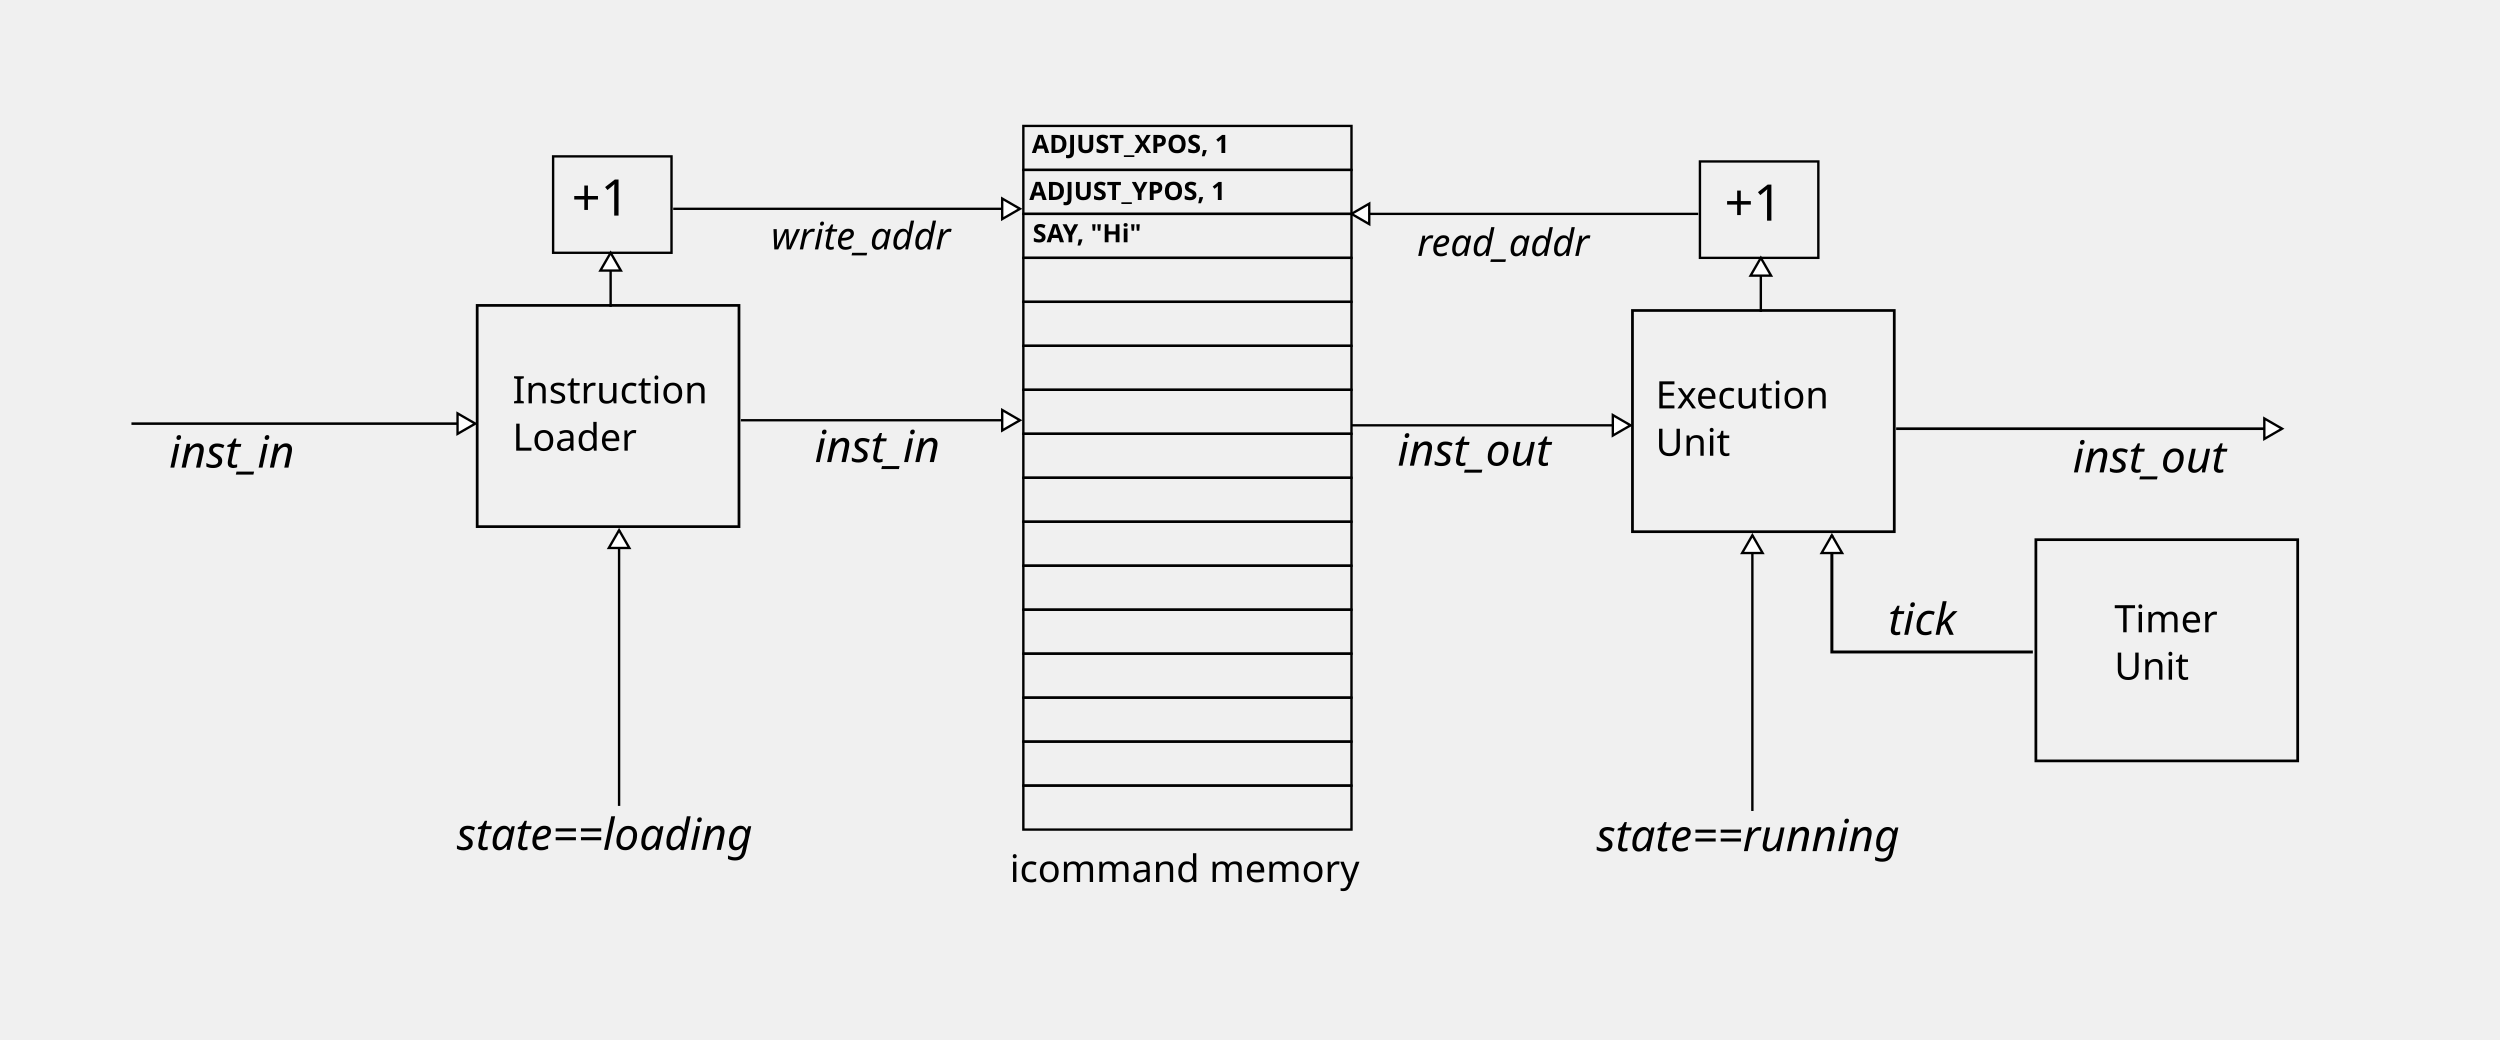
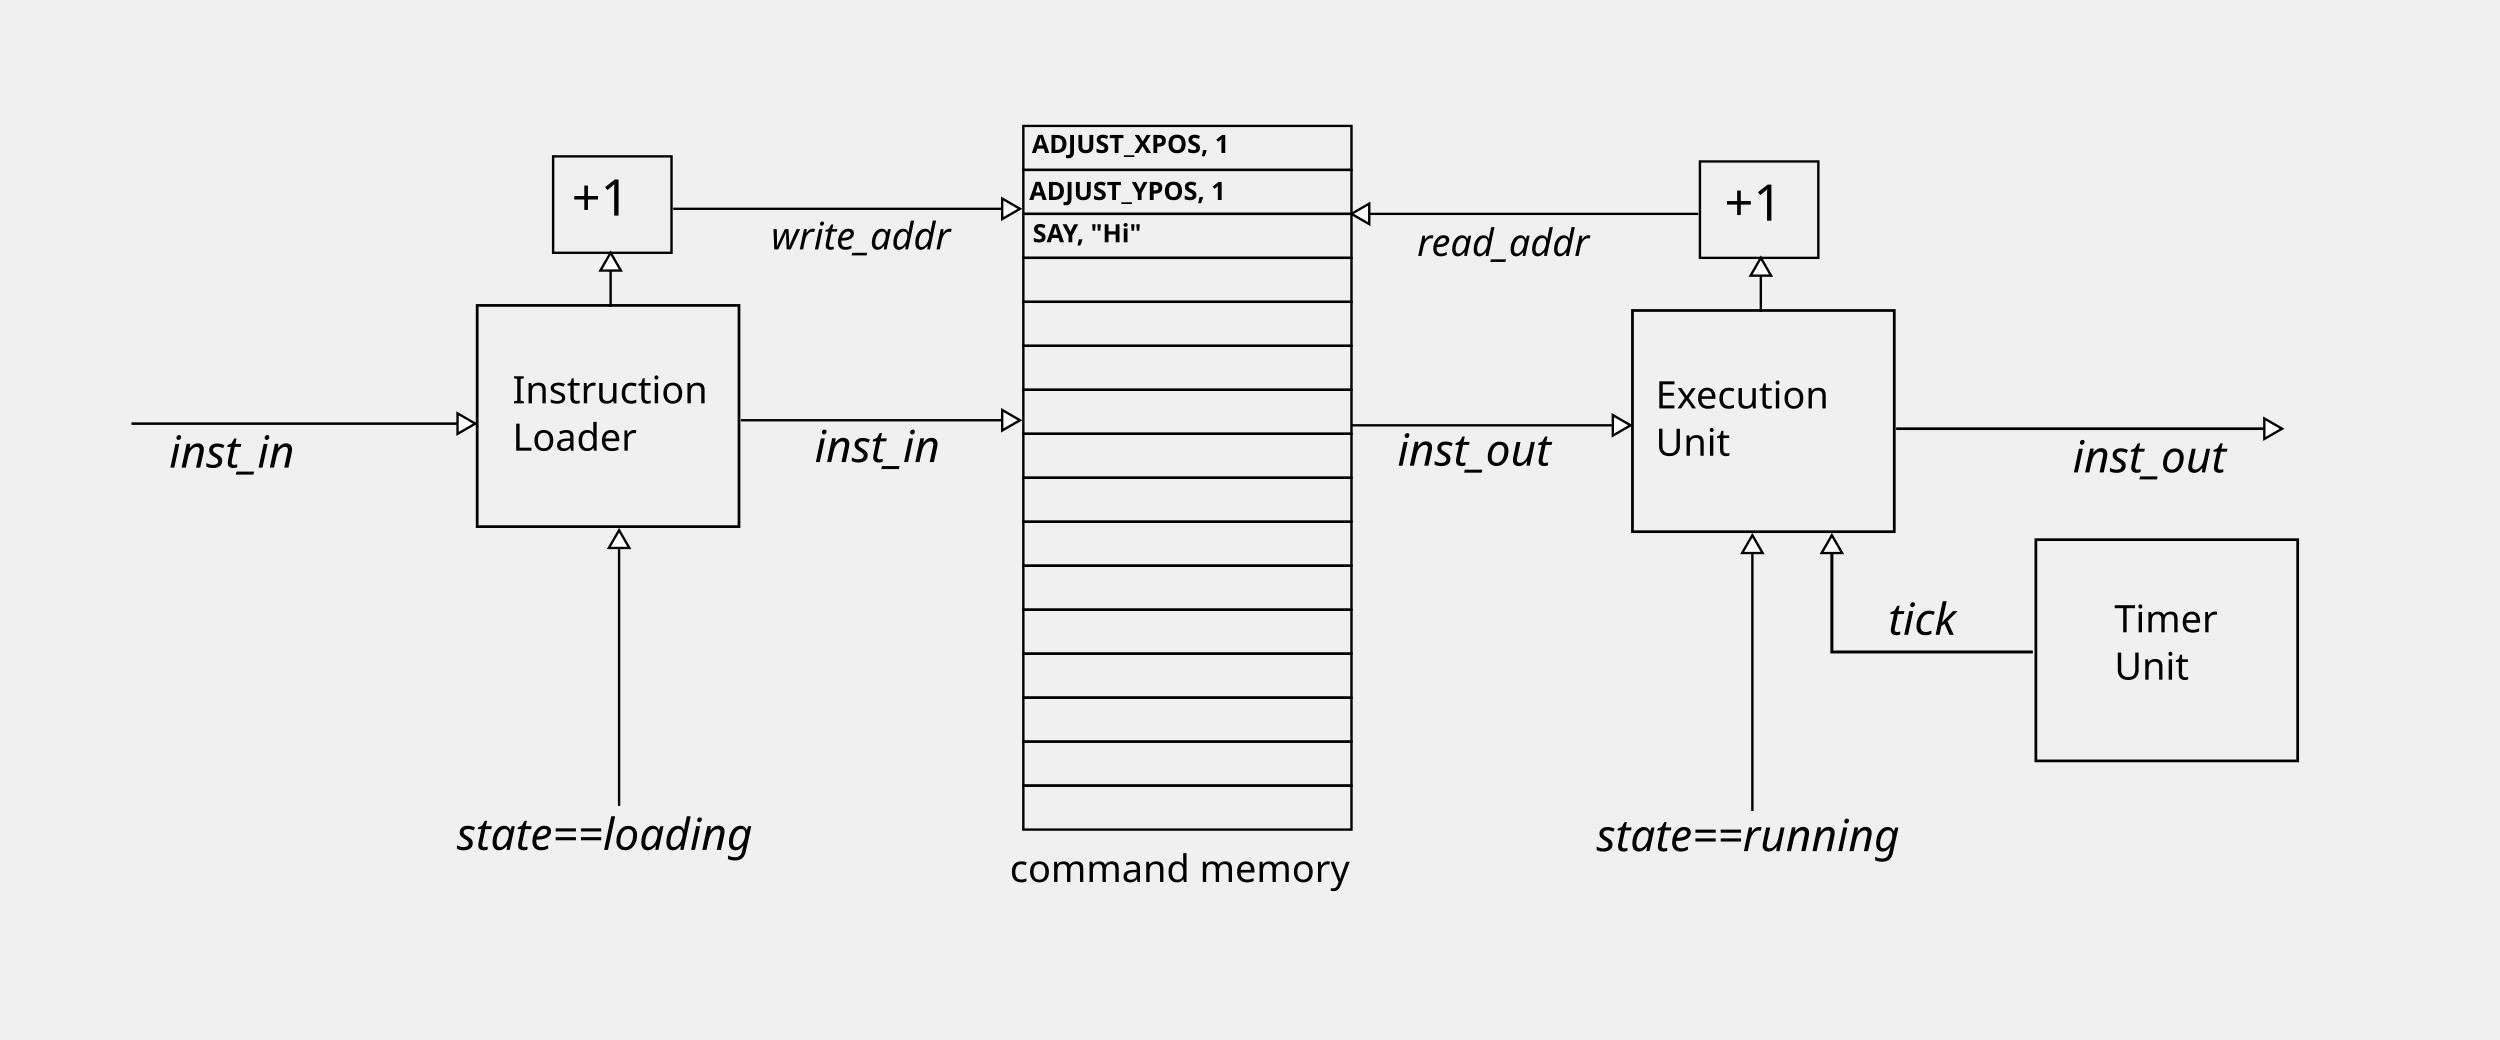
<svg xmlns="http://www.w3.org/2000/svg" width="279.324mm" height="116.123mm" viewBox="0 0 279.324 116.123" version="1.1" id="svg17651">
  <defs id="defs17645">
    </defs>
  <g id="layer1" transform="translate(331.5758,91.27294)">
    <g id="g18002" transform="matrix(-0.9404195,0,0,-0.9529421,-323.4267,99.55804)">
      <g id="g65" transform="matrix(0.0862873,0,0,0.08367568,-64.3058,158.0724)">
        <flowRoot xml:space="preserve" id="flowRoot223" style="font-style:normal;font-weight:normal;font-size:40px;line-height:1.25;font-family:sans-serif;letter-spacing:0px;word-spacing:0px;fill:#000000;fill-opacity:1;stroke:none" transform="matrix(-3.260573,0,0,-3.318155,-76.59939,177.0982)">
          <flowRegion id="flowRegion225">
            <rect id="rect227" width="664.286" height="334.286" x="-49.286" y="-49.77" />
          </flowRegion>
          <flowPara id="flowPara229" />
        </flowRoot>
        <rect style="fill:none;stroke:#000000;stroke-width:3.289" id="rect371" width="451.822" height="61.623" x="563.356" y="596.68" transform="scale(-1)" />
        <rect style="fill:none;stroke:#000000;stroke-width:3.289" id="rect371-3" width="451.822" height="61.623" x="563.356" y="535.057" transform="scale(-1)" />
        <rect style="fill:none;stroke:#000000;stroke-width:3.289" id="rect371-5" width="451.822" height="61.623" x="563.356" y="473.434" transform="scale(-1)" />
        <rect style="fill:none;stroke:#000000;stroke-width:3.289" id="rect371-6" width="451.822" height="61.623" x="563.356" y="411.812" transform="scale(-1)" />
        <rect style="fill:none;stroke:#000000;stroke-width:3.289" id="rect371-2" width="451.822" height="61.623" x="563.356" y="350.189" transform="scale(-1)" />
        <rect style="fill:none;stroke:#000000;stroke-width:3.289" id="rect371-3-9" width="451.822" height="61.623" x="563.356" y="288.566" transform="scale(-1)" />
        <rect style="fill:none;stroke:#000000;stroke-width:3.289" id="rect371-5-1" width="451.822" height="61.623" x="563.356" y="226.943" transform="scale(-1)" />
        <rect style="fill:none;stroke:#000000;stroke-width:3.289" id="rect371-6-2" width="451.822" height="61.623" x="563.356" y="165.32" transform="scale(-1)" />
        <rect style="fill:none;stroke:#000000;stroke-width:3.289" id="rect371-7" width="451.822" height="61.623" x="563.356" y="103.697" transform="scale(-1)" />
        <rect style="fill:none;stroke:#000000;stroke-width:3.289" id="rect371-3-0" width="451.822" height="61.623" x="563.356" y="42.074" transform="scale(-1)" />
        <rect style="fill:none;stroke:#000000;stroke-width:3.289" id="rect371-5-9" width="451.822" height="61.623" x="563.356" y="-19.548" transform="scale(-1)" />
        <rect style="fill:none;stroke:#000000;stroke-width:3.289" id="rect371-6-3" width="451.822" height="61.623" x="563.356" y="-81.171" transform="scale(-1)" />
        <rect style="fill:none;stroke:#000000;stroke-width:3.289" id="rect371-2-6" width="451.822" height="61.623" x="563.356" y="-142.794" transform="scale(-1)" />
        <rect style="fill:none;stroke:#000000;stroke-width:3.289" id="rect371-3-9-0" width="451.822" height="61.623" x="563.356" y="-204.417" transform="scale(-1)" />
        <rect style="fill:none;stroke:#000000;stroke-width:3.289" id="rect371-5-1-6" width="451.822" height="61.623" x="563.356" y="-266.04" transform="scale(-1)" />
        <rect style="fill:none;stroke:#000000;stroke-width:3.289" id="rect371-6-2-2" width="451.822" height="61.623" x="563.356" y="-327.663" transform="scale(-1)" />
        <text xml:space="preserve" style="font-style:normal;font-weight:normal;font-size:131.57px;line-height:1.25;font-family:sans-serif;letter-spacing:0px;word-spacing:0px;fill:#000000;fill-opacity:1;stroke:none;stroke-width:3.289" x="549.514" y="725.399" id="text464" transform="scale(-0.9912852,-1.008791)">
-           <tspan x="549.514" y="725.399" style="font-size:52.628px;line-height:0;stroke-width:3.289" id="tspan466">icommand memory</tspan>
+           <tspan x="549.514" y="725.399" style="font-size:52.628px;line-height:0;stroke-width:3.289" id="tspan466">command memory</tspan>
        </text>
        <text xml:space="preserve" style="font-style:normal;font-variant:normal;font-weight:bold;font-stretch:normal;font-size:35.085px;line-height:1.25;font-family:sans-serif;-inkscape-font-specification:'sans-serif Bold';letter-spacing:0px;word-spacing:0px;fill:#000000;fill-opacity:1;stroke:none;stroke-width:3.289" x="580.056" y="-287.216" id="text472" transform="scale(-0.9912852,-1.008791)">
          <tspan id="tspan470" x="580.056" y="-287.216" style="stroke-width:3.289">ADJUST_XPOS, 1</tspan>
        </text>
        <text xml:space="preserve" style="font-style:normal;font-variant:normal;font-weight:bold;font-stretch:normal;font-size:35.085px;line-height:1.25;font-family:sans-serif;-inkscape-font-specification:'sans-serif Bold';letter-spacing:0px;word-spacing:0px;fill:#000000;fill-opacity:1;stroke:none;stroke-width:3.289" x="576.575" y="-221.947" id="text472-6" transform="scale(-0.9912852,-1.008791)">
          <tspan id="tspan470-1" x="576.575" y="-221.947" style="stroke-width:3.289">ADJUST_YPOS, 1</tspan>
        </text>
        <text xml:space="preserve" style="font-style:normal;font-variant:normal;font-weight:bold;font-stretch:normal;font-size:35.085px;line-height:1.25;font-family:sans-serif;-inkscape-font-specification:'sans-serif Bold';letter-spacing:0px;word-spacing:0px;fill:#000000;fill-opacity:1;stroke:none;stroke-width:3.289" x="581.274" y="-163.21" id="text472-8" transform="scale(-0.9912852,-1.008791)">
          <tspan id="tspan470-7" x="581.274" y="-163.21" style="stroke-width:3.289">SAY, "Hi" </tspan>
        </text>
        <rect style="fill:none;stroke:#000000;stroke-width:3.289" id="rect500" width="163.029" height="135.096" x="-84.1" y="-285.001" transform="scale(-1)" />
        <text xml:space="preserve" style="font-style:normal;font-variant:normal;font-weight:normal;font-stretch:normal;font-size:70.17px;line-height:1.25;font-family:sans-serif;-inkscape-font-specification:sans-serif;letter-spacing:0px;word-spacing:0px;fill:#000000;fill-opacity:1;stroke:none;stroke-width:3.289" x="-58.996" y="-200.286" id="text504" transform="scale(-0.9912852,-1.008791)">
          <tspan id="tspan502" x="-58.996" y="-200.286" style="stroke-width:3.289">+1</tspan>
        </text>
        <text xml:space="preserve" style="font-style:normal;font-variant:normal;font-weight:normal;font-stretch:normal;font-size:70.17px;line-height:1.25;font-family:sans-serif;-inkscape-font-specification:sans-serif;letter-spacing:0px;word-spacing:0px;fill:#000000;fill-opacity:1;stroke:none;stroke-width:3.289" x="218.24" y="-153.297" id="text510" transform="scale(-0.9912852,-1.008791)">
          <tspan id="tspan508" x="218.24" y="-153.297" style="font-style:italic;font-variant:normal;font-weight:normal;font-stretch:normal;font-size:52.628px;font-family:sans-serif;-inkscape-font-specification:'sans-serif Italic';stroke-width:3.289">write_addr</tspan>
        </text>
        <rect style="fill:none;stroke:#000000;stroke-width:3.796" id="rect512" width="360.48" height="309.973" x="-188.648" y="-76.176" transform="scale(-1)" />
        <text xml:space="preserve" style="font-style:normal;font-variant:normal;font-weight:normal;font-stretch:normal;font-size:52.628px;line-height:1.25;font-family:sans-serif;-inkscape-font-specification:sans-serif;letter-spacing:0px;word-spacing:0px;fill:#000000;fill-opacity:1;stroke:none;stroke-width:3.289" x="-141.226" y="60.503" id="text522" transform="scale(-0.9912852,-1.008791)">
          <tspan id="tspan520" x="-141.226" y="60.503" style="font-size:52.628px;stroke-width:3.289">Instruction</tspan>
          <tspan x="-141.226" y="126.288" style="font-size:52.628px;stroke-width:3.289" id="tspan524">Loader</tspan>
        </text>
        <text xml:space="preserve" style="font-style:normal;font-variant:normal;font-weight:normal;font-stretch:normal;font-size:61.399px;line-height:1.25;font-family:sans-serif;-inkscape-font-specification:sans-serif;letter-spacing:0px;word-spacing:0px;fill:#000000;fill-opacity:1;stroke:none;stroke-width:3.289" x="-618.166" y="149.782" id="text543" transform="scale(-0.9912852,-1.008791)">
          <tspan id="tspan541" x="-618.166" y="149.782" style="font-style:italic;font-variant:normal;font-weight:normal;font-stretch:normal;font-family:sans-serif;-inkscape-font-specification:'sans-serif Italic';stroke-width:3.289">inst_in</tspan>
        </text>
        <text xml:space="preserve" style="font-style:normal;font-variant:normal;font-weight:normal;font-stretch:normal;font-size:61.399px;line-height:1.25;font-family:sans-serif;-inkscape-font-specification:sans-serif;letter-spacing:0px;word-spacing:0px;fill:#000000;fill-opacity:1;stroke:none;stroke-width:3.289" x="278.392" y="142.129" id="text543-0" transform="scale(-0.9912852,-1.008791)">
          <tspan id="tspan541-2" x="278.392" y="142.129" style="font-style:italic;font-variant:normal;font-weight:normal;font-stretch:normal;font-family:sans-serif;-inkscape-font-specification:'sans-serif Italic';stroke-width:3.289">inst_in</tspan>
        </text>
        <path style="fill:none;stroke:#000000;stroke-width:3.289px;stroke-linecap:butt;stroke-linejoin:miter;stroke-opacity:1" d="M -81.257,211.528 H -558.699" id="path604" />
        <path style="fill:none;stroke:#000000;stroke-width:3.289px;stroke-linecap:butt;stroke-linejoin:miter;stroke-opacity:1" d="M 4.915,74.061 V 149.905" id="path606" />
        <path style="fill:none;stroke:#000000;stroke-width:3.545px;stroke-linecap:butt;stroke-linejoin:miter;stroke-opacity:1" d="M 664.681,-89.476 H 191.233" id="path608" />
        <path style="fill:none;stroke:#000000;stroke-width:3.289px;stroke-linecap:butt;stroke-linejoin:miter;stroke-opacity:1" d="M -174.417,-84.736 H -558.699" id="path610" />
        <path style="fill:none;stroke:#000000;stroke-width:3.289px;stroke-linecap:butt;stroke-linejoin:miter;stroke-opacity:1" d="m -6.73,-625.121 v 386.328" id="path612" />
        <text xml:space="preserve" style="font-style:normal;font-variant:normal;font-weight:normal;font-stretch:normal;font-size:61.399px;line-height:1.25;font-family:sans-serif;-inkscape-font-specification:sans-serif;letter-spacing:0px;word-spacing:0px;fill:#000000;fill-opacity:1;stroke:none;stroke-width:3.289" x="-218.759" y="680.76" id="text616" transform="scale(-0.9912852,-1.008791)">
          <tspan id="tspan614" x="-218.759" y="680.76" style="font-style:italic;font-variant:normal;font-weight:normal;font-stretch:normal;font-family:sans-serif;-inkscape-font-specification:'sans-serif Italic';stroke-width:3.289">state==loading</tspan>
        </text>
        <rect style="fill:none;stroke:#000000;stroke-width:3.289" id="rect500-9" width="163.029" height="135.096" x="-1657.977" y="-277.89" transform="scale(1,-1)" />
        <text xml:space="preserve" style="font-style:normal;font-variant:normal;font-weight:normal;font-stretch:normal;font-size:70.17px;line-height:1.25;font-family:sans-serif;-inkscape-font-specification:sans-serif;letter-spacing:0px;word-spacing:0px;fill:#000000;fill-opacity:1;stroke:none;stroke-width:3.289" x="1542.31" y="-193.238" id="text504-4" transform="scale(-0.9912852,-1.008791)">
          <tspan id="tspan502-7" x="1542.31" y="-193.238" style="stroke-width:3.289">+1</tspan>
        </text>
        <rect style="fill:none;stroke:#000000;stroke-width:3.796" id="rect512-8" width="360.48" height="309.973" x="-1762.525" y="-69.065" transform="scale(1,-1)" />
        <text xml:space="preserve" style="font-style:normal;font-variant:normal;font-weight:normal;font-stretch:normal;font-size:52.628px;line-height:1.25;font-family:sans-serif;-inkscape-font-specification:sans-serif;letter-spacing:0px;word-spacing:0px;fill:#000000;fill-opacity:1;stroke:none;stroke-width:3.289" x="1446.58" y="67.552" id="text522-4" transform="scale(-0.9912852,-1.008791)">
          <tspan x="1446.58" y="67.552" style="font-size:52.628px;stroke-width:3.289" id="tspan524-0">Execution</tspan>
          <tspan x="1446.58" y="133.337" style="font-size:52.628px;stroke-width:3.289" id="tspan763">Unit</tspan>
        </text>
        <path style="fill:none;stroke:#000000;stroke-width:3.289px;stroke-linecap:butt;stroke-linejoin:miter;stroke-opacity:1" d="m -1492.62,204.417 h 477.441" id="path604-3" />
        <path style="fill:none;stroke:#000000;stroke-width:3.289px;stroke-linecap:butt;stroke-linejoin:miter;stroke-opacity:1" d="M -1578.792,66.951 V 142.794" id="path606-6" />
        <path style="fill:none;stroke:#000000;stroke-width:3.756px;stroke-linecap:butt;stroke-linejoin:miter;stroke-opacity:1" d="m -2296.502,-96.587 h 531.391" id="path608-1" />
        <path style="fill:none;stroke:#000000;stroke-width:3.289px;stroke-linecap:butt;stroke-linejoin:miter;stroke-opacity:1" d="m -1399.461,-91.847 h 384.282" id="path610-0" />
        <path style="fill:none;stroke:#000000;stroke-width:3.289px;stroke-linecap:butt;stroke-linejoin:miter;stroke-opacity:1" d="M -1567.147,-632.232 V -245.904" id="path612-6" />
        <text xml:space="preserve" style="font-style:normal;font-variant:normal;font-weight:normal;font-stretch:normal;font-size:70.17px;line-height:1.25;font-family:sans-serif;-inkscape-font-specification:sans-serif;letter-spacing:0px;word-spacing:0px;fill:#000000;fill-opacity:1;stroke:none;stroke-width:3.289" x="1115.27" y="-144.21" id="text510-3" transform="scale(-0.9912852,-1.008791)">
          <tspan id="tspan508-2" x="1115.27" y="-144.21" style="font-style:italic;font-variant:normal;font-weight:normal;font-stretch:normal;font-size:52.628px;font-family:sans-serif;-inkscape-font-specification:'sans-serif Italic';stroke-width:3.289">read_addr</tspan>
        </text>
        <text xml:space="preserve" style="font-style:normal;font-variant:normal;font-weight:normal;font-stretch:normal;font-size:61.399px;line-height:1.25;font-family:sans-serif;-inkscape-font-specification:sans-serif;letter-spacing:0px;word-spacing:0px;fill:#000000;fill-opacity:1;stroke:none;stroke-width:3.289" x="1364.353" y="682.504" id="text616-0" transform="scale(-0.9912852,-1.008791)">
          <tspan id="tspan614-6" x="1364.353" y="682.504" style="font-style:italic;font-variant:normal;font-weight:normal;font-stretch:normal;font-family:sans-serif;-inkscape-font-specification:'sans-serif Italic';stroke-width:3.289">state==running</tspan>
        </text>
        <rect style="fill:none;stroke:#000000;stroke-width:3.796" id="rect512-8-1" width="360.48" height="309.973" x="-2317.988" y="252.085" transform="scale(1,-1)" />
        <text xml:space="preserve" style="font-style:normal;font-variant:normal;font-weight:normal;font-stretch:normal;font-size:61.399px;line-height:1.25;font-family:sans-serif;-inkscape-font-specification:sans-serif;letter-spacing:0px;word-spacing:0px;fill:#000000;fill-opacity:1;stroke:none;stroke-width:3.289" x="1087.867" y="147.071" id="text543-0-5" transform="scale(-0.9912852,-1.008791)">
          <tspan id="tspan541-2-5" x="1087.867" y="147.071" style="font-style:italic;font-variant:normal;font-weight:normal;font-stretch:normal;font-family:sans-serif;-inkscape-font-specification:'sans-serif Italic';stroke-width:3.289">inst_out</tspan>
        </text>
        <text xml:space="preserve" style="font-style:normal;font-variant:normal;font-weight:normal;font-stretch:normal;font-size:61.399px;line-height:1.25;font-family:sans-serif;-inkscape-font-specification:sans-serif;letter-spacing:0px;word-spacing:0px;fill:#000000;fill-opacity:1;stroke:none;stroke-width:3.289" x="2025.825" y="156.469" id="text543-0-5-4" transform="scale(-0.9912852,-1.008791)">
          <tspan id="tspan541-2-5-7" x="2025.825" y="156.469" style="font-style:italic;font-variant:normal;font-weight:normal;font-stretch:normal;font-family:sans-serif;-inkscape-font-specification:'sans-serif Italic';stroke-width:3.289">inst_out</tspan>
        </text>
        <path style="fill:none;stroke:#000000;stroke-width:4.14px;stroke-linecap:butt;stroke-linejoin:miter;stroke-opacity:1" d="m -1953.343,-409.441 h 276.734 v 163.538" id="path852" />
        <text xml:space="preserve" style="font-style:normal;font-variant:normal;font-weight:normal;font-stretch:normal;font-size:52.628px;line-height:1.25;font-family:sans-serif;-inkscape-font-specification:sans-serif;letter-spacing:0px;word-spacing:0px;fill:#000000;fill-opacity:1;stroke:none;stroke-width:3.289" x="2083.749" y="378.504" id="text522-4-6" transform="scale(-0.9912852,-1.008791)">
          <tspan x="2083.749" y="378.504" style="font-size:52.628px;stroke-width:3.289" id="tspan763-6">Timer</tspan>
          <tspan x="2083.749" y="444.289" style="font-size:52.628px;stroke-width:3.289" id="tspan877">Unit</tspan>
        </text>
        <text xml:space="preserve" style="font-style:normal;font-variant:normal;font-weight:normal;font-stretch:normal;font-size:61.399px;line-height:1.25;font-family:sans-serif;-inkscape-font-specification:sans-serif;letter-spacing:0px;word-spacing:0px;fill:#000000;fill-opacity:1;stroke:none;stroke-width:3.289" x="1769.735" y="382.017" id="text543-0-5-4-9" transform="scale(-0.9912852,-1.008791)">
          <tspan id="tspan541-2-5-7-3" x="1769.735" y="382.017" style="font-style:italic;font-variant:normal;font-weight:normal;font-stretch:normal;font-family:sans-serif;-inkscape-font-specification:'sans-serif Italic';stroke-width:3.289">tick</tspan>
        </text>
        <path style="fill:#ffffff;stroke:#000000" id="path897" d="m 83.571,51.035 -3.75,2.165 -3.75,2.165 v -4.33 -4.33 l 3.75,2.165 z" transform="matrix(-3.260573,0,0,-3.318155,463.7241,79.8649)" />
        <path style="fill:#ffffff;stroke:#000000" id="path897-7" d="M 8,5.196 4.25,7.361 0.5,9.526 0.5,5.196 0.5,0.866 4.25,3.031 Z" transform="matrix(-3.260573,0,0,-3.318155,-532.614,-67.49452)" />
        <path style="fill:#ffffff;stroke:#000000" id="path897-4" d="M 8,5.196 4.25,7.361 0.5,9.526 0.5,5.196 0.5,0.866 4.25,3.031 Z" transform="matrix(-3.260573,0,0,-3.318155,-532.614,228.7694)" />
        <path style="fill:#ffffff;stroke:#000000" id="path897-4-5" d="M 8,5.196 4.25,7.361 0.5,9.526 0.5,5.196 0.5,0.866 4.25,3.031 Z" transform="matrix(3.260573,0,0,3.318155,-1041.263,187.1754)" />
        <path style="fill:#ffffff;stroke:#000000" id="path897-4-2" d="M 8,5.196 4.25,7.361 0.5,9.526 0.5,5.196 0.5,0.866 4.25,3.031 Z" transform="matrix(-3.260573,0,0,-3.318155,-1373.376,-74.60514)" />
        <path style="fill:#ffffff;stroke:#000000" id="path897-4-54" d="M 8,5.196 4.25,7.361 0.5,9.526 0.5,5.196 0.5,0.866 4.25,3.031 Z" transform="matrix(-3.260573,0,0,-3.318155,-2270.417,-79.34536)" />
        <path style="fill:#ffffff;stroke:#000000" id="path897-4-7" d="M 8,5.196 4.25,7.361 0.5,9.526 0.5,5.196 0.5,0.866 4.25,3.031 Z" transform="matrix(0,3.318155,-3.260573,0,-1561.85,116.2489)" />
        <path style="fill:#ffffff;stroke:#000000" id="path897-4-7-4" d="M 8,5.196 4.25,7.361 0.5,9.526 0.5,5.196 0.5,0.866 4.25,3.031 Z" transform="matrix(0,3.318155,-3.260573,0,-1550.205,-272.4492)" />
        <path style="fill:#ffffff;stroke:#000000" id="path897-4-7-43" d="M 8,5.196 4.25,7.361 0.5,9.526 0.5,5.196 0.5,0.866 4.25,3.031 Z" transform="matrix(0,3.318155,-3.260573,0,-1659.667,-272.4489)" />
        <path style="fill:#ffffff;stroke:#000000" id="path897-4-7-0" d="M 8,5.196 4.25,7.361 0.5,9.526 0.5,5.196 0.5,0.866 4.25,3.031 Z" transform="matrix(0,3.318155,-3.260573,0,10.21239,-265.3386)" />
        <path style="fill:#ffffff;stroke:#000000" id="path897-4-7-7" d="M 8,5.196 4.25,7.361 0.5,9.526 0.5,5.196 0.5,0.866 4.25,3.031 Z" transform="matrix(0,3.318155,-3.260573,0,21.8573,123.3596)" />
      </g>
    </g>
  </g>
</svg>
